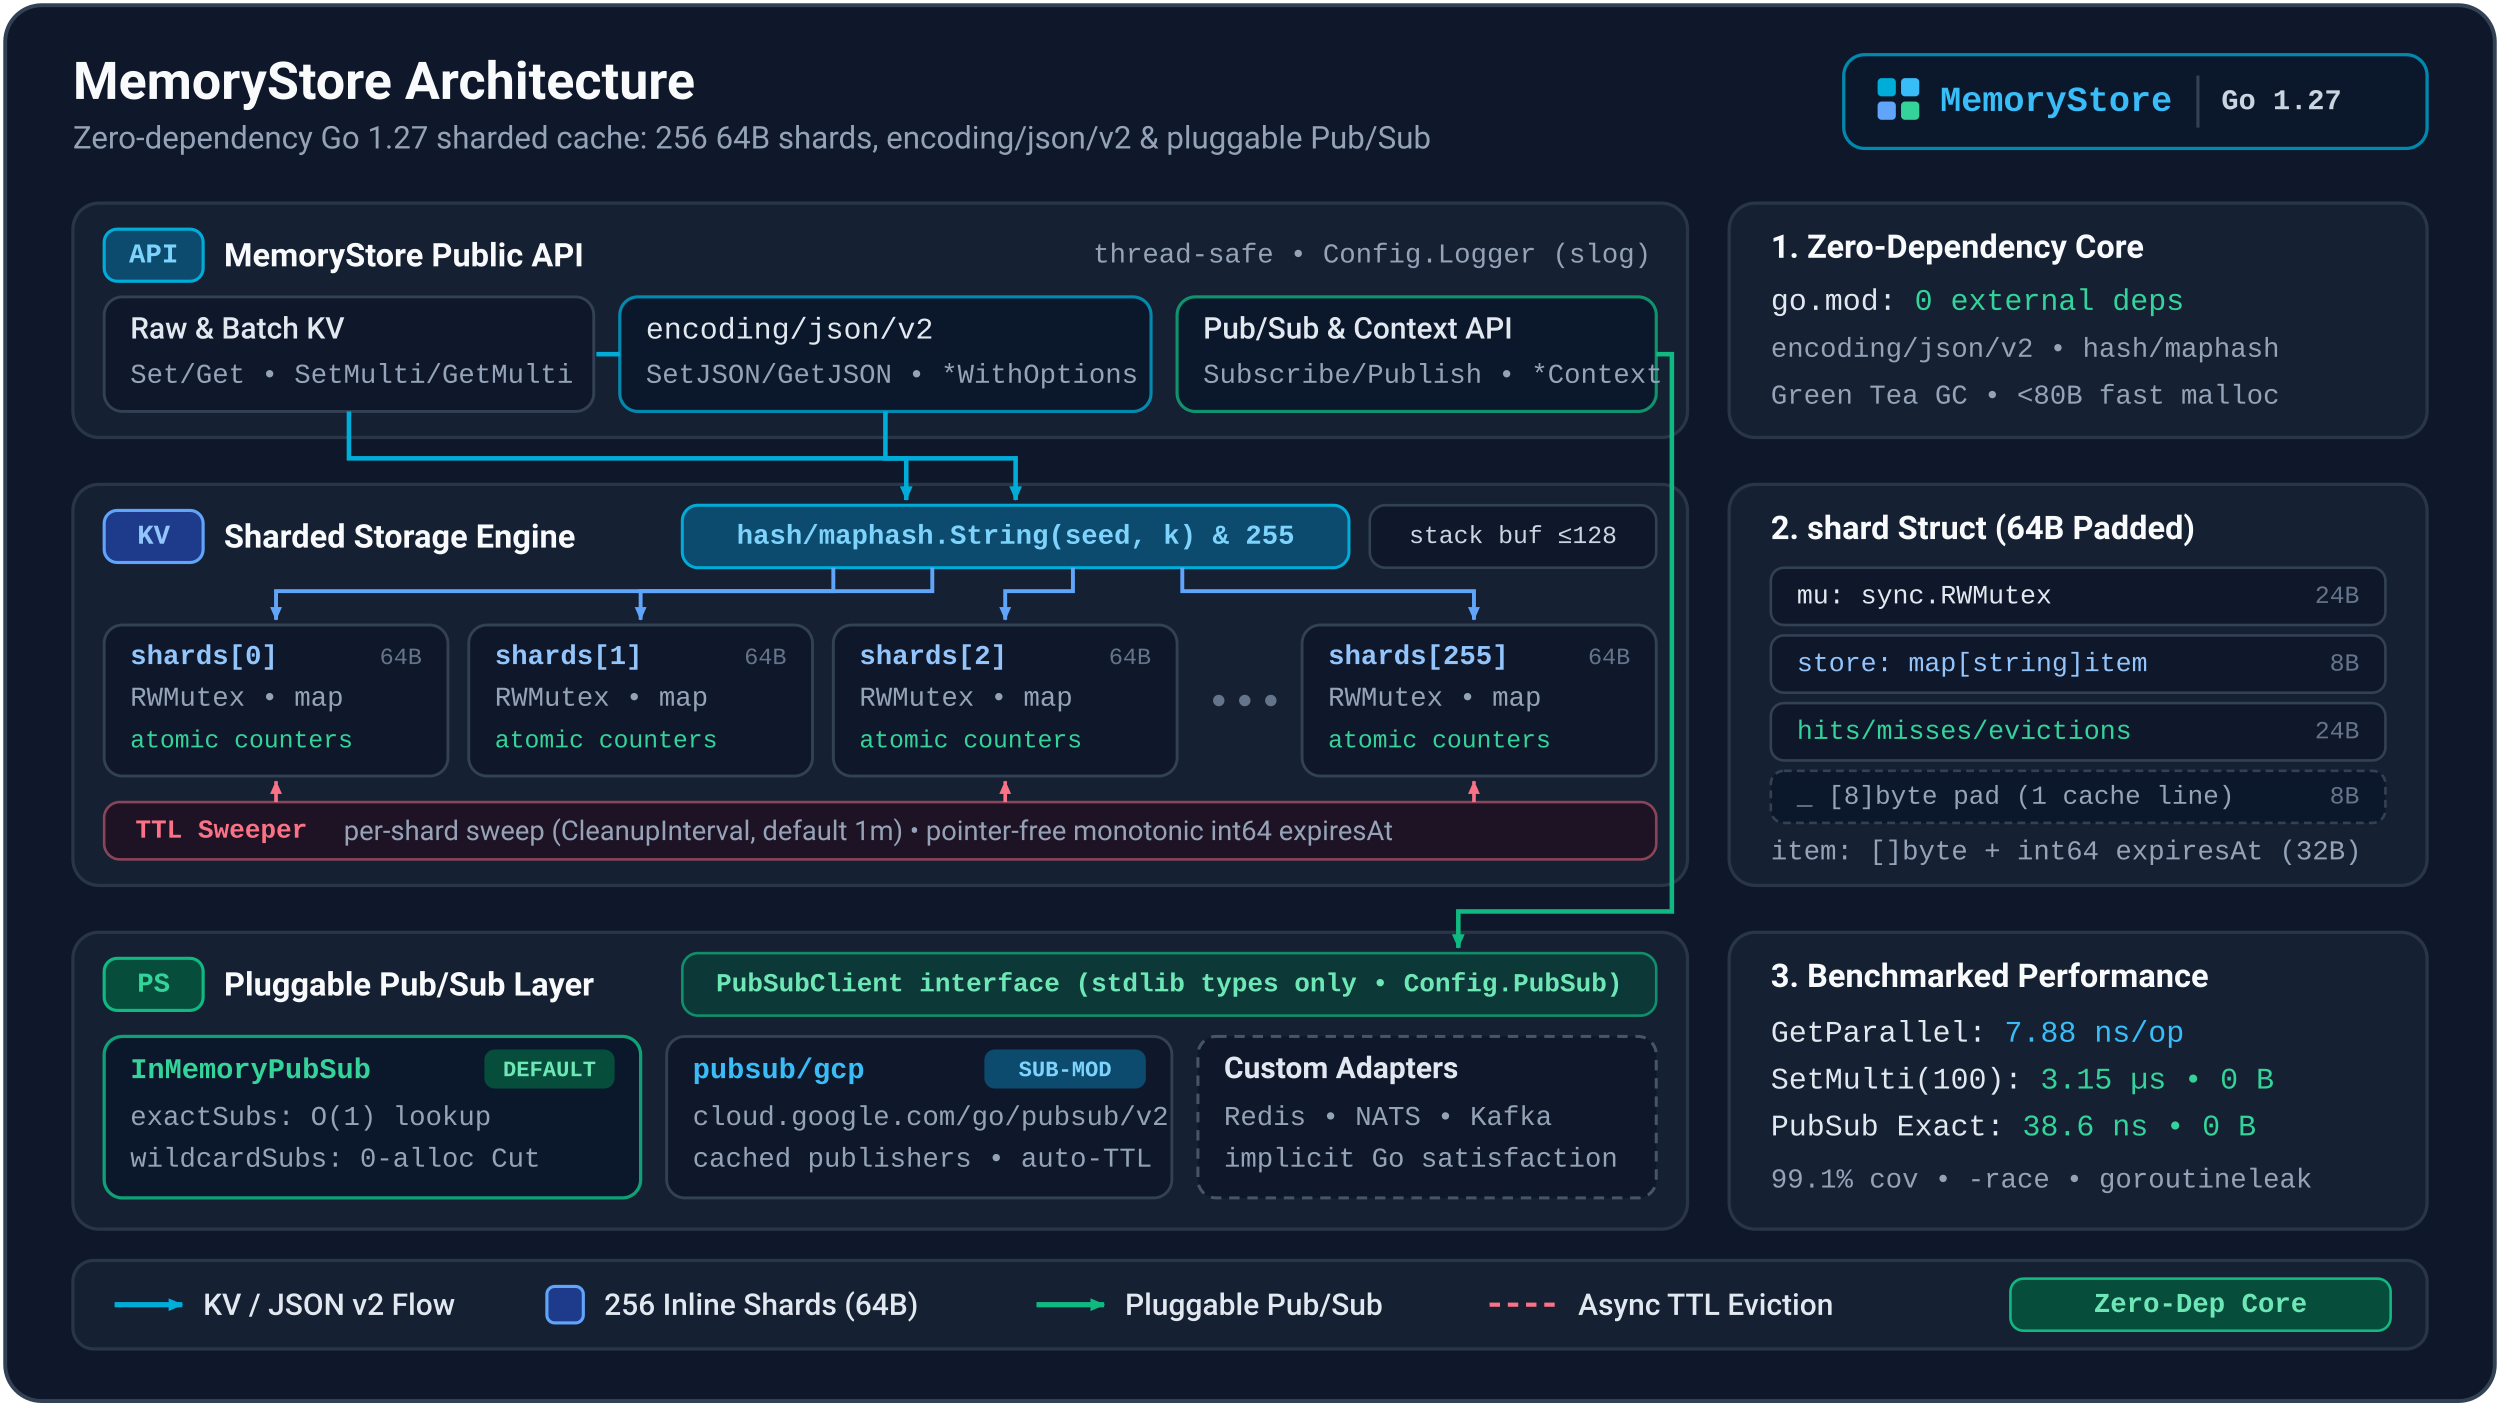
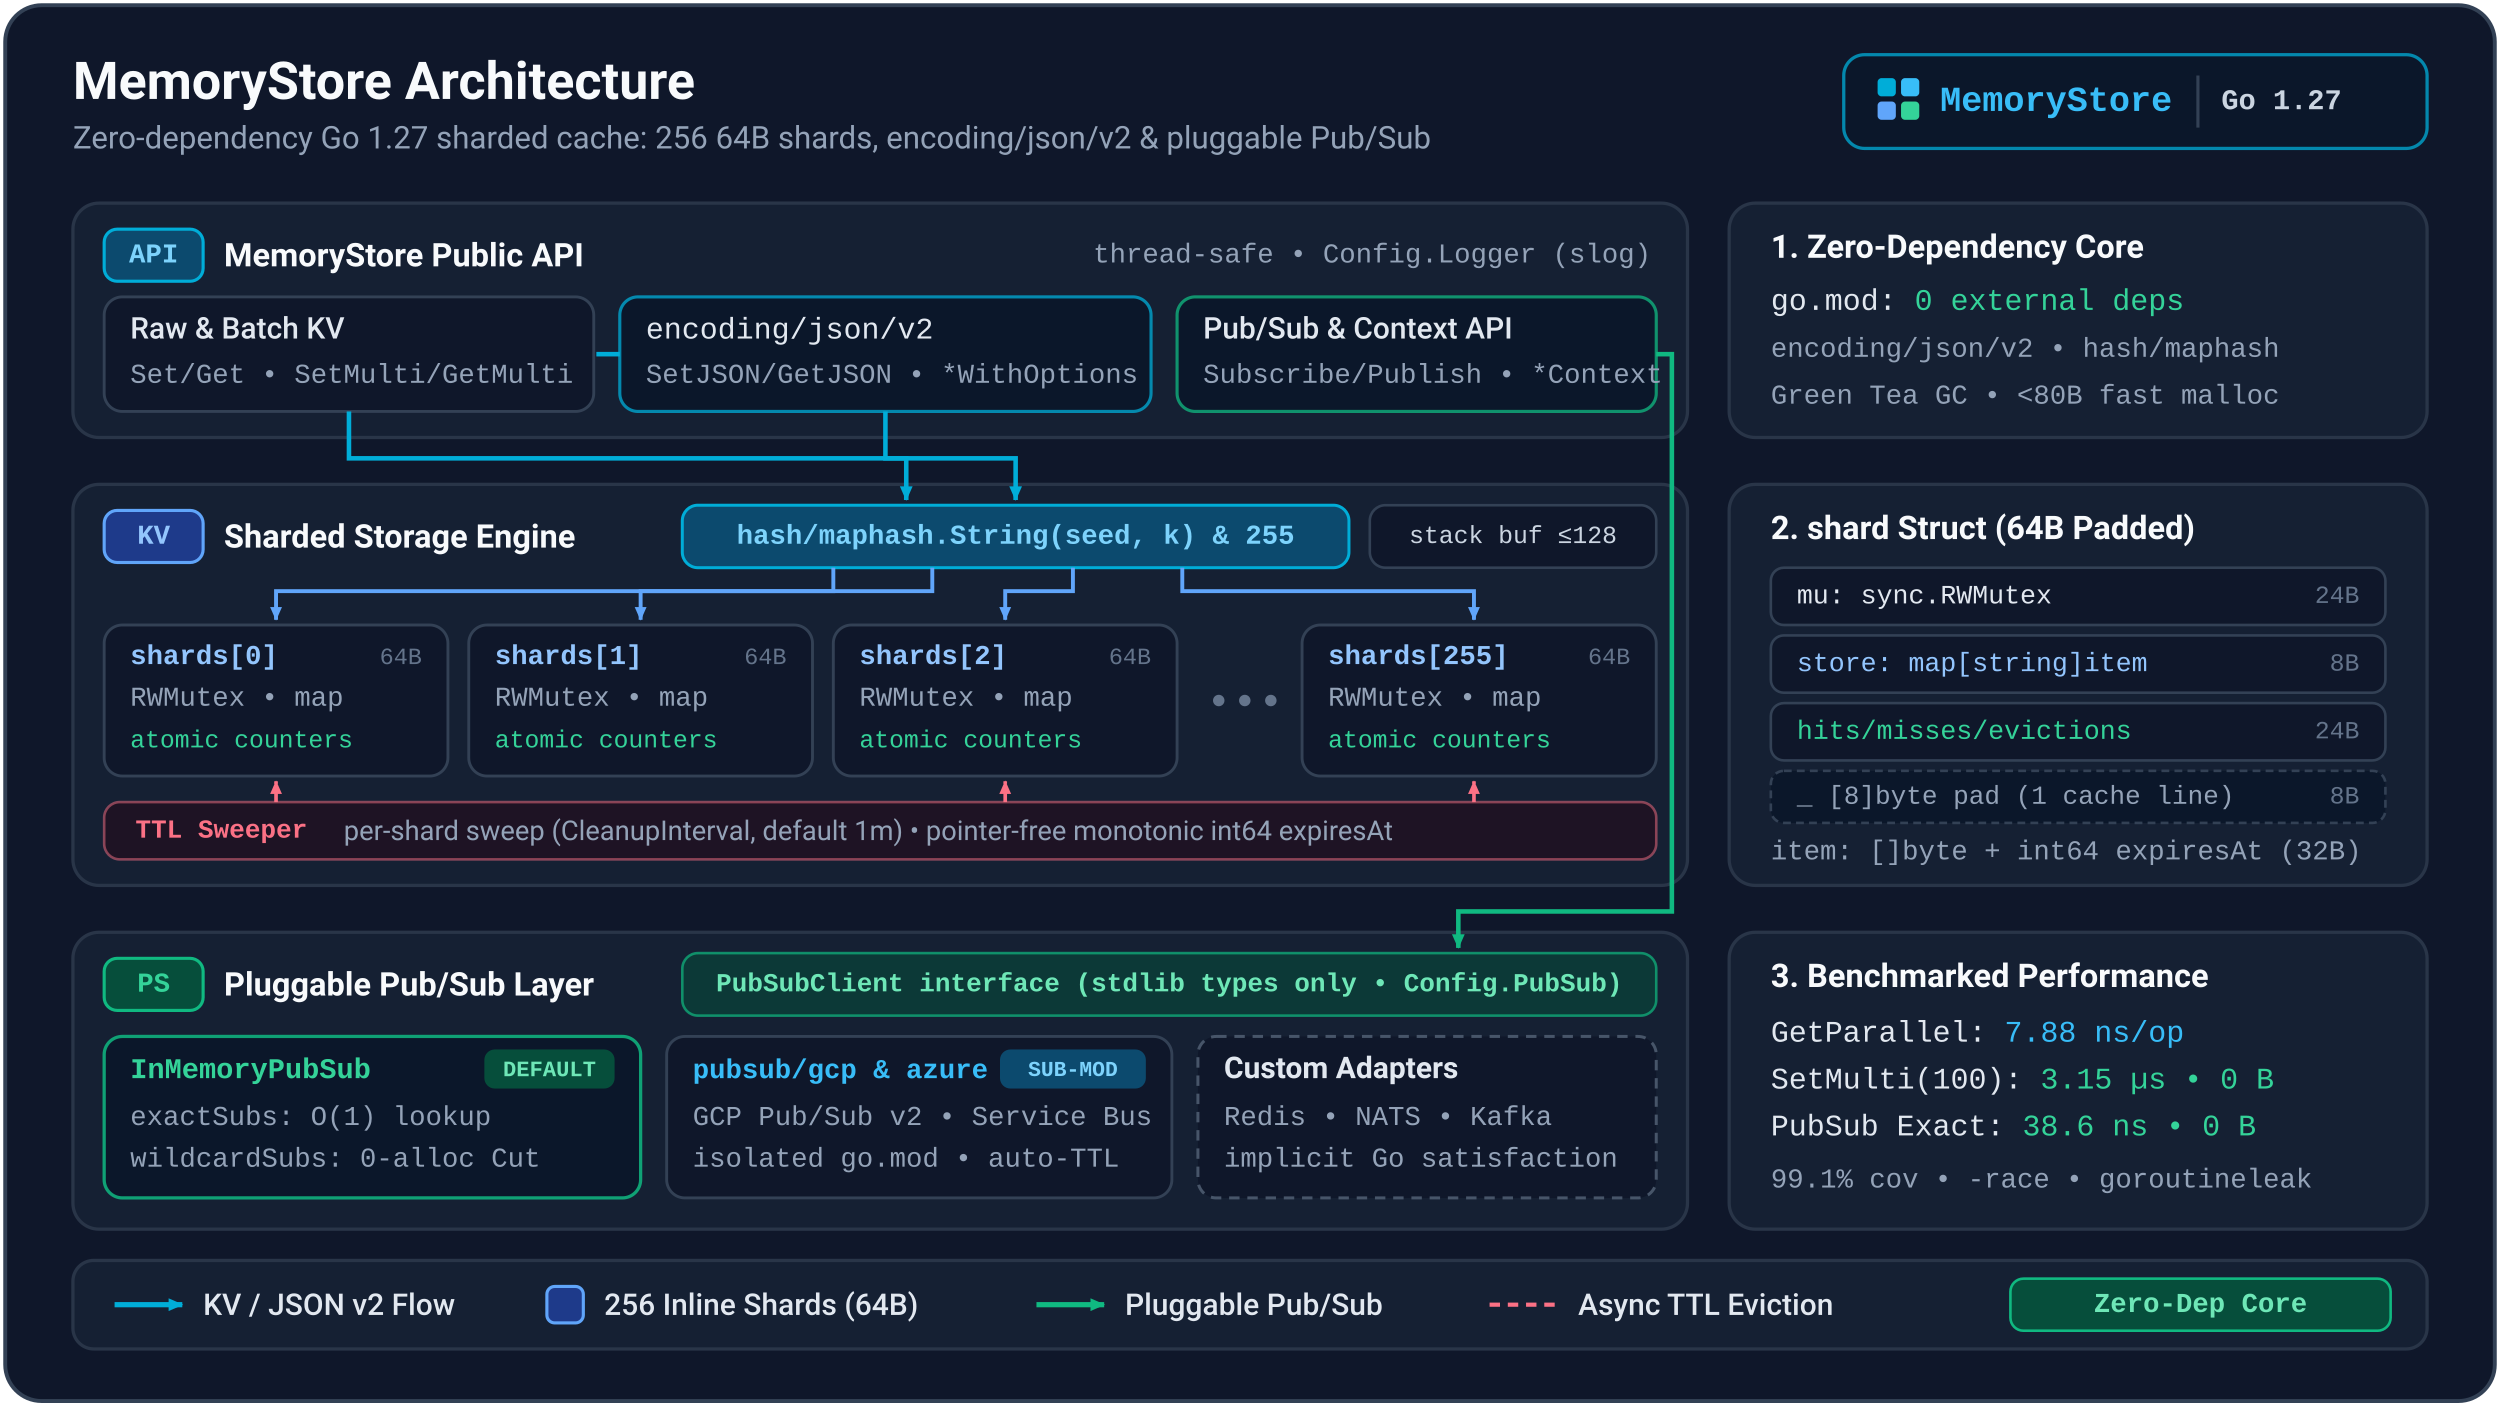
<svg xmlns="http://www.w3.org/2000/svg" viewBox="0 0 960 540" width="960" height="540" role="img" aria-labelledby="title desc">
  <defs>
    <style>
      .sans { font-family: system-ui, -apple-system, 'Segoe UI', Roboto, 'Helvetica Neue', Arial, sans-serif; }
      .mono { font-family: ui-monospace, 'SFMono-Regular', Menlo, Consolas, 'Liberation Mono', 'DejaVu Sans Mono', monospace; }
      .title { font-size: 20px; font-weight: 700; fill: #F8FAFC; }
      .subtitle { font-size: 12px; font-weight: 400; fill: #94A3B8; }
      .panel { fill: #152033; stroke: #293548; stroke-width: 1.25; }
      .subcard { fill: #0F172A; stroke: #334155; stroke-width: 1.1; }
      .panel-title { font-size: 12.5px; font-weight: 700; fill: #F8FAFC; }
      .label { font-size: 11.5px; font-weight: 500; fill: #E2E8F0; }
      .muted { font-size: 10.5px; font-weight: 400; fill: #94A3B8; }
      .flow-cyan { stroke: #00ADD8; stroke-width: 1.75; fill: none; }
      .flow-blue { stroke: #60A5FA; stroke-width: 1.5; fill: none; }
      .flow-green { stroke: #10B981; stroke-width: 1.75; fill: none; }
      .flow-rose { stroke: #FB7185; stroke-width: 1.4; stroke-dasharray: 4 3; fill: none; }
    </style>
    <marker id="arrow-cyan" viewBox="0 0 10 10" refX="8.5" refY="5" markerWidth="7" markerHeight="7" markerUnits="userSpaceOnUse" orient="auto-start-reverse">
      <path d="M 1 1.5 L 9 5 L 1 8.5 z" fill="#00ADD8" />
    </marker>
    <marker id="arrow-blue" viewBox="0 0 10 10" refX="8.5" refY="5" markerWidth="6.5" markerHeight="6.5" markerUnits="userSpaceOnUse" orient="auto-start-reverse">
      <path d="M 1 1.5 L 9 5 L 1 8.5 z" fill="#60A5FA" />
    </marker>
    <marker id="arrow-green" viewBox="0 0 10 10" refX="8.5" refY="5" markerWidth="7" markerHeight="7" markerUnits="userSpaceOnUse" orient="auto-start-reverse">
      <path d="M 1 1.5 L 9 5 L 1 8.5 z" fill="#10B981" />
    </marker>
    <marker id="arrow-rose" viewBox="0 0 10 10" refX="8.5" refY="5" markerWidth="6.5" markerHeight="6.5" markerUnits="userSpaceOnUse" orient="auto-start-reverse">
      <path d="M 1 1.5 L 9 5 L 1 8.5 z" fill="#FB7185" />
    </marker>
  </defs>
  <rect x="2" y="2" width="956" height="536" rx="14" fill="#0F172A" stroke="#334155" stroke-width="1.5" />
  <text x="28" y="38" class="sans title">MemoryStore Architecture</text>
  <text x="28" y="57" class="sans subtitle">Zero-dependency Go 1.27 sharded cache: 256 64B shards, encoding/json/v2 &amp; pluggable Pub/Sub</text>
  <rect x="708" y="21" width="224" height="36" rx="8" fill="#0B172A" stroke="#00ADD8" stroke-opacity="0.75" stroke-width="1.25" />
  <rect x="721" y="30" width="7" height="7" rx="1.5" fill="#00ADD8" />
  <rect x="730" y="30" width="7" height="7" rx="1.5" fill="#38BDF8" />
  <rect x="721" y="39" width="7" height="7" rx="1.5" fill="#60A5FA" />
  <rect x="730" y="39" width="7" height="7" rx="1.5" fill="#34D399" />
  <text x="745" y="39" class="mono" font-size="13.5" font-weight="700" fill="#38BDF8" dominant-baseline="central">MemoryStore</text>
  <line x1="844" y1="29" x2="844" y2="49" stroke="#334155" stroke-width="1.2" />
  <text x="853" y="39" class="mono" font-size="11" font-weight="600" fill="#CBD5E1" dominant-baseline="central">Go 1.27</text>
  <rect x="28" y="78" width="620" height="90" rx="10" class="panel" />
  <rect x="40" y="88" width="38" height="20" rx="5" fill="#0C4A6E" stroke="#00ADD8" stroke-width="1.2" />
  <text x="59" y="98" class="mono" font-size="10.5" font-weight="700" fill="#7DD3FC" text-anchor="middle" dominant-baseline="central">API</text>
  <text x="86" y="98" class="sans panel-title" dominant-baseline="central">MemoryStore Public API</text>
  <text x="634" y="98" class="mono muted" text-anchor="end" dominant-baseline="central">thread-safe • Config.Logger (slog)</text>
  <rect x="40" y="114" width="188" height="44" rx="7" class="subcard" />
  <text x="50" y="130" class="sans label" font-weight="600" fill="#38BDF8">Raw &amp; Batch KV</text>
  <text x="50" y="147" class="mono muted" font-size="9.5">Set/Get • SetMulti/GetMulti</text>
  <rect x="238" y="114" width="204" height="44" rx="7" fill="#0B172A" stroke="#00ADD8" stroke-opacity="0.75" stroke-width="1.2" />
  <text x="248" y="130" class="mono label" font-weight="700" fill="#7DD3FC">encoding/json/v2</text>
  <text x="248" y="147" class="mono muted" font-size="9.5">SetJSON/GetJSON • *WithOptions</text>
  <rect x="452" y="114" width="184" height="44" rx="7" fill="#0B172A" stroke="#10B981" stroke-opacity="0.75" stroke-width="1.2" />
  <text x="462" y="130" class="sans label" font-weight="600" fill="#34D399">Pub/Sub &amp; Context API</text>
  <text x="462" y="147" class="mono muted" font-size="9.5">Subscribe/Publish • *Context</text>
  <line x1="238" y1="136" x2="229" y2="136" class="flow-cyan" />
  <rect x="28" y="186" width="620" height="154" rx="10" class="panel" />
  <rect x="40" y="196" width="38" height="20" rx="5" fill="#1E3A8A" stroke="#60A5FA" stroke-width="1.2" />
  <text x="59" y="206" class="mono" font-size="10.5" font-weight="700" fill="#93C5FD" text-anchor="middle" dominant-baseline="central">KV</text>
  <text x="86" y="206" class="sans panel-title" dominant-baseline="central">Sharded Storage Engine</text>
  <rect x="262" y="194" width="256" height="24" rx="6" fill="#0C4A6E" stroke="#00ADD8" stroke-width="1.15" />
  <text x="390" y="206" class="mono" font-size="10.5" font-weight="600" fill="#7DD3FC" text-anchor="middle" dominant-baseline="central">hash/maphash.String(seed, k) &amp; 255</text>
  <rect x="526" y="194" width="110" height="24" rx="6" fill="#0F172A" stroke="#334155" />
  <text x="581" y="206" class="mono" font-size="9.5" fill="#CBD5E1" text-anchor="middle" dominant-baseline="central">stack buf ≤128</text>
  <path d="M 320 218 L 320 227 L 106 227 L 106 238" class="flow-blue" marker-end="url(#arrow-blue)" />
  <path d="M 358 218 L 358 227 L 246 227 L 246 238" class="flow-blue" marker-end="url(#arrow-blue)" />
  <path d="M 412 218 L 412 227 L 386 227 L 386 238" class="flow-blue" marker-end="url(#arrow-blue)" />
  <path d="M 454 218 L 454 227 L 566 227 L 566 238" class="flow-blue" marker-end="url(#arrow-blue)" />
  <rect x="40" y="240" width="132" height="58" rx="7" class="subcard" />
  <text x="50" y="255" class="mono" font-size="10.5" font-weight="700" fill="#93C5FD">shards[0]</text>
  <text x="162" y="255" class="mono" font-size="9" fill="#64748B" text-anchor="end">64B</text>
  <text x="50" y="271" class="mono muted">RWMutex • map</text>
  <text x="50" y="287" class="mono" font-size="9.5" fill="#34D399">atomic counters</text>
  <rect x="180" y="240" width="132" height="58" rx="7" class="subcard" />
  <text x="190" y="255" class="mono" font-size="10.5" font-weight="700" fill="#93C5FD">shards[1]</text>
  <text x="302" y="255" class="mono" font-size="9" fill="#64748B" text-anchor="end">64B</text>
  <text x="190" y="271" class="mono muted">RWMutex • map</text>
  <text x="190" y="287" class="mono" font-size="9.5" fill="#34D399">atomic counters</text>
  <rect x="320" y="240" width="132" height="58" rx="7" class="subcard" />
  <text x="330" y="255" class="mono" font-size="10.5" font-weight="700" fill="#93C5FD">shards[2]</text>
  <text x="442" y="255" class="mono" font-size="9" fill="#64748B" text-anchor="end">64B</text>
  <text x="330" y="271" class="mono muted">RWMutex • map</text>
  <text x="330" y="287" class="mono" font-size="9.5" fill="#34D399">atomic counters</text>
  <circle cx="468" cy="269" r="2.2" fill="#64748B" />
  <circle cx="478" cy="269" r="2.2" fill="#64748B" />
  <circle cx="488" cy="269" r="2.2" fill="#64748B" />
  <rect x="500" y="240" width="136" height="58" rx="7" class="subcard" />
  <text x="510" y="255" class="mono" font-size="10.5" font-weight="700" fill="#93C5FD">shards[255]</text>
  <text x="626" y="255" class="mono" font-size="9" fill="#64748B" text-anchor="end">64B</text>
  <text x="510" y="271" class="mono muted">RWMutex • map</text>
  <text x="510" y="287" class="mono" font-size="9.5" fill="#34D399">atomic counters</text>
  <rect x="40" y="308" width="596" height="22" rx="6" fill="#1E1324" stroke="#FB7185" stroke-opacity="0.5" stroke-width="1" />
  <text x="52" y="319" class="mono" font-size="10" font-weight="600" fill="#FB7185" dominant-baseline="central">TTL Sweeper</text>
  <text x="132" y="319" class="sans muted" dominant-baseline="central">per-shard sweep (CleanupInterval, default 1m) • pointer-free monotonic int64 expiresAt</text>
  <line x1="106" y1="308" x2="106" y2="300" class="flow-rose" marker-end="url(#arrow-rose)" />
  <line x1="386" y1="308" x2="386" y2="300" class="flow-rose" marker-end="url(#arrow-rose)" />
  <line x1="566" y1="308" x2="566" y2="300" class="flow-rose" marker-end="url(#arrow-rose)" />
  <rect x="28" y="358" width="620" height="114" rx="10" class="panel" />
  <rect x="40" y="368" width="38" height="20" rx="5" fill="#064E3B" stroke="#10B981" stroke-width="1.2" />
  <text x="59" y="378" class="mono" font-size="10.5" font-weight="700" fill="#34D399" text-anchor="middle" dominant-baseline="central">PS</text>
  <text x="86" y="378" class="sans panel-title" dominant-baseline="central">Pluggable Pub/Sub Layer</text>
  <rect x="262" y="366" width="374" height="24" rx="6" fill="#064E3B" fill-opacity="0.55" stroke="#10B981" stroke-opacity="0.7" stroke-width="1" />
  <text x="449" y="378" class="mono" font-size="10" font-weight="600" fill="#6EE7B7" text-anchor="middle" dominant-baseline="central">PubSubClient interface (stdlib types only • Config.PubSub)</text>
  <rect x="40" y="398" width="206" height="62" rx="7" fill="#0B172A" stroke="#10B981" stroke-opacity="0.85" stroke-width="1.25" />
  <text x="50" y="414" class="mono" font-size="11" font-weight="700" fill="#34D399">InMemoryPubSub</text>
  <rect x="186" y="403" width="50" height="15" rx="4" fill="#064E3B" />
  <text x="211" y="411" class="mono" font-size="8.5" font-weight="700" fill="#6EE7B7" text-anchor="middle" dominant-baseline="central">DEFAULT</text>
  <text x="50" y="432" class="mono muted" font-size="9.5">exactSubs: O(1) lookup</text>
  <text x="50" y="448" class="mono muted" font-size="9.5">wildcardSubs: 0-alloc Cut</text>
  <rect x="256" y="398" width="194" height="62" rx="7" class="subcard" />
-   <text x="266" y="414" class="mono" font-size="11" font-weight="700" fill="#38BDF8">pubsub/gcp</text>
-   <rect x="378" y="403" width="62" height="15" rx="4" fill="#0C4A6E" />
-   <text x="409" y="411" class="mono" font-size="8.5" font-weight="600" fill="#7DD3FC" text-anchor="middle" dominant-baseline="central">SUB-MOD</text>
-   <text x="266" y="432" class="mono muted" font-size="9.5">cloud.google.com/go/pubsub/v2</text>
-   <text x="266" y="448" class="mono muted" font-size="9.5">cached publishers • auto-TTL</text>
+   <text x="266" y="414" class="mono" font-size="10.5" font-weight="700" fill="#38BDF8">pubsub/gcp &amp; azure</text>
+   <rect x="384" y="403" width="56" height="15" rx="4" fill="#0C4A6E" />
+   <text x="412" y="411" class="mono" font-size="8.2" font-weight="600" fill="#7DD3FC" text-anchor="middle" dominant-baseline="central">SUB-MOD</text>
+   <text x="266" y="432" class="mono muted" font-size="9.5">GCP Pub/Sub v2 • Service Bus</text>
+   <text x="266" y="448" class="mono muted" font-size="9.5">isolated go.mod • auto-TTL</text>
  <rect x="460" y="398" width="176" height="62" rx="7" fill="#0F172A" stroke="#475569" stroke-width="1.15" stroke-dasharray="4 3" />
  <text x="470" y="414" class="sans" font-size="11.5" font-weight="700" fill="#E2E8F0">Custom Adapters</text>
  <text x="470" y="432" class="mono muted" font-size="9.5">Redis • NATS • Kafka</text>
  <text x="470" y="448" class="mono muted" font-size="9.5">implicit Go satisfaction</text>
  <path d="M 134 158 L 134 176 L 348 176 L 348 192" class="flow-cyan" marker-end="url(#arrow-cyan)" />
  <path d="M 340 158 L 340 176 L 390 176 L 390 192" class="flow-cyan" marker-end="url(#arrow-cyan)" />
  <path d="M 636 136 L 642 136 L 642 350 L 560 350 L 560 364" class="flow-green" marker-end="url(#arrow-green)" />
  <rect x="664" y="78" width="268" height="90" rx="10" class="panel" />
  <text x="680" y="99" class="sans panel-title" fill="#38BDF8">1. Zero-Dependency Core</text>
  <text x="680" y="119" class="mono label">go.mod: <tspan fill="#34D399">0 external deps</tspan>
  </text>
  <text x="680" y="137" class="mono muted">encoding/json/v2 • hash/maphash</text>
  <text x="680" y="155" class="mono muted">Green Tea GC • &lt;80B fast malloc</text>
  <rect x="664" y="186" width="268" height="154" rx="10" class="panel" />
  <text x="680" y="207" class="sans panel-title" fill="#60A5FA">2. shard Struct (64B Padded)</text>
  <rect x="680" y="218" width="236" height="22" rx="5" fill="#0F172A" stroke="#334155" />
  <text x="690" y="229" class="mono" font-size="10.2" fill="#E2E8F0" dominant-baseline="central">mu: sync.RWMutex</text>
  <text x="906" y="229" class="mono" font-size="9.5" fill="#64748B" text-anchor="end" dominant-baseline="central">24B</text>
  <rect x="680" y="244" width="236" height="22" rx="5" fill="#0F172A" stroke="#334155" />
  <text x="690" y="255" class="mono" font-size="10.2" fill="#93C5FD" dominant-baseline="central">store: map[string]item</text>
  <text x="906" y="255" class="mono" font-size="9.5" fill="#64748B" text-anchor="end" dominant-baseline="central">8B</text>
  <rect x="680" y="270" width="236" height="22" rx="5" fill="#0F172A" stroke="#334155" />
  <text x="690" y="281" class="mono" font-size="10.2" fill="#34D399" dominant-baseline="central">hits/misses/evictions</text>
  <text x="906" y="281" class="mono" font-size="9.5" fill="#64748B" text-anchor="end" dominant-baseline="central">24B</text>
  <rect x="680" y="296" width="236" height="20" rx="5" fill="#0B172A" stroke="#334155" stroke-dasharray="3 2" />
  <text x="690" y="306" class="mono" font-size="10" fill="#94A3B8" dominant-baseline="central">_ [8]byte pad (1 cache line)</text>
  <text x="906" y="306" class="mono" font-size="9.5" fill="#64748B" text-anchor="end" dominant-baseline="central">8B</text>
  <text x="680" y="330" class="mono muted">item: []byte + int64 expiresAt (32B)</text>
  <rect x="664" y="358" width="268" height="114" rx="10" class="panel" />
  <text x="680" y="379" class="sans panel-title" fill="#34D399">3. Benchmarked Performance</text>
  <text x="680" y="400" class="mono label">GetParallel: <tspan fill="#38BDF8">7.88 ns/op</tspan>
  </text>
  <text x="680" y="418" class="mono label">SetMulti(100): <tspan fill="#34D399">3.15 µs • 0 B</tspan>
  </text>
  <text x="680" y="436" class="mono label">PubSub Exact: <tspan fill="#34D399">38.6 ns • 0 B</tspan>
  </text>
  <text x="680" y="456" class="mono muted">99.1% cov • -race • goroutineleak</text>
  <rect x="28" y="484" width="904" height="34" rx="8" class="panel" />
  <line x1="44" y1="501" x2="70" y2="501" stroke="#00ADD8" stroke-width="2" marker-end="url(#arrow-cyan)" />
  <text x="78" y="501" class="sans label" dominant-baseline="central">KV / JSON v2 Flow</text>
  <rect x="210" y="494" width="14" height="14" rx="3" fill="#1E3A8A" stroke="#60A5FA" stroke-width="1.2" />
  <text x="232" y="501" class="sans label" dominant-baseline="central">256 Inline Shards (64B)</text>
  <line x1="398" y1="501" x2="424" y2="501" stroke="#10B981" stroke-width="2" marker-end="url(#arrow-green)" />
  <text x="432" y="501" class="sans label" dominant-baseline="central">Pluggable Pub/Sub</text>
  <line x1="572" y1="501" x2="598" y2="501" stroke="#FB7185" stroke-width="1.6" stroke-dasharray="4 3" />
  <text x="606" y="501" class="sans label" dominant-baseline="central">Async TTL Eviction</text>
  <rect x="772" y="491" width="146" height="20" rx="5" fill="#064E3B" stroke="#10B981" stroke-width="1" />
  <text x="845" y="501" class="mono" font-size="10.5" font-weight="600" fill="#6EE7B7" text-anchor="middle" dominant-baseline="central">Zero-Dep Core</text>
</svg>
